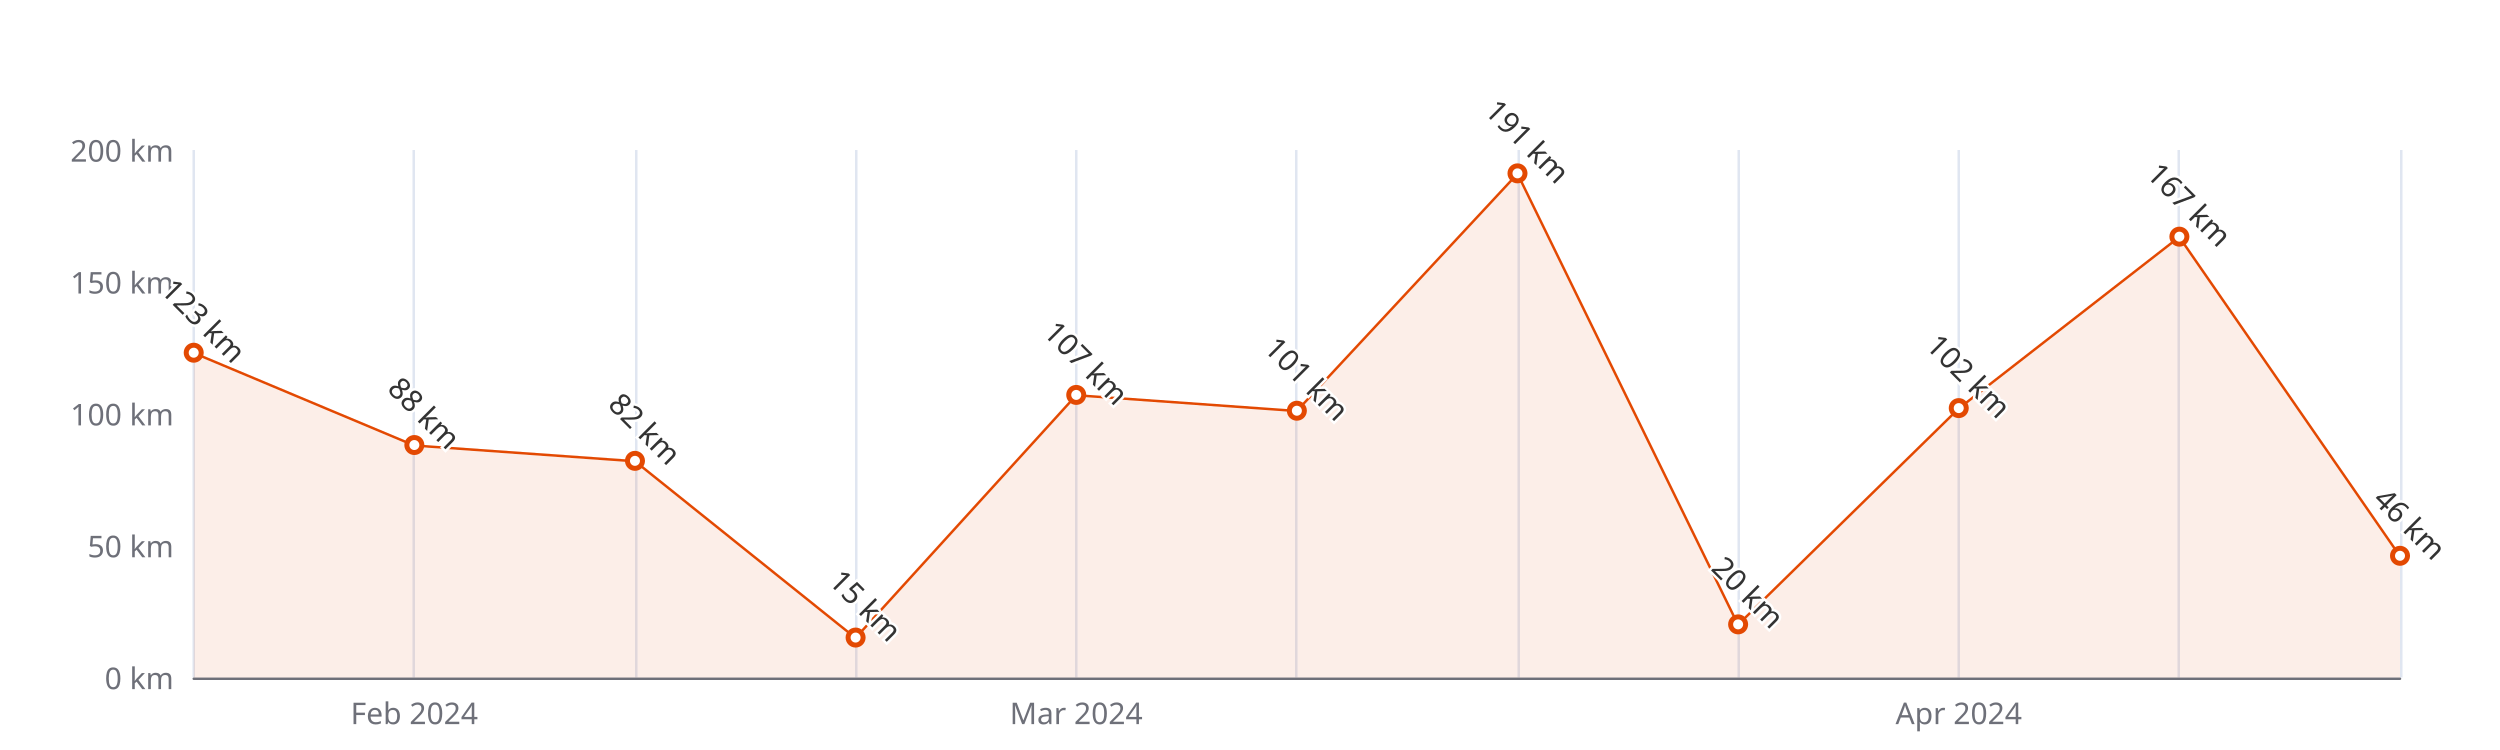
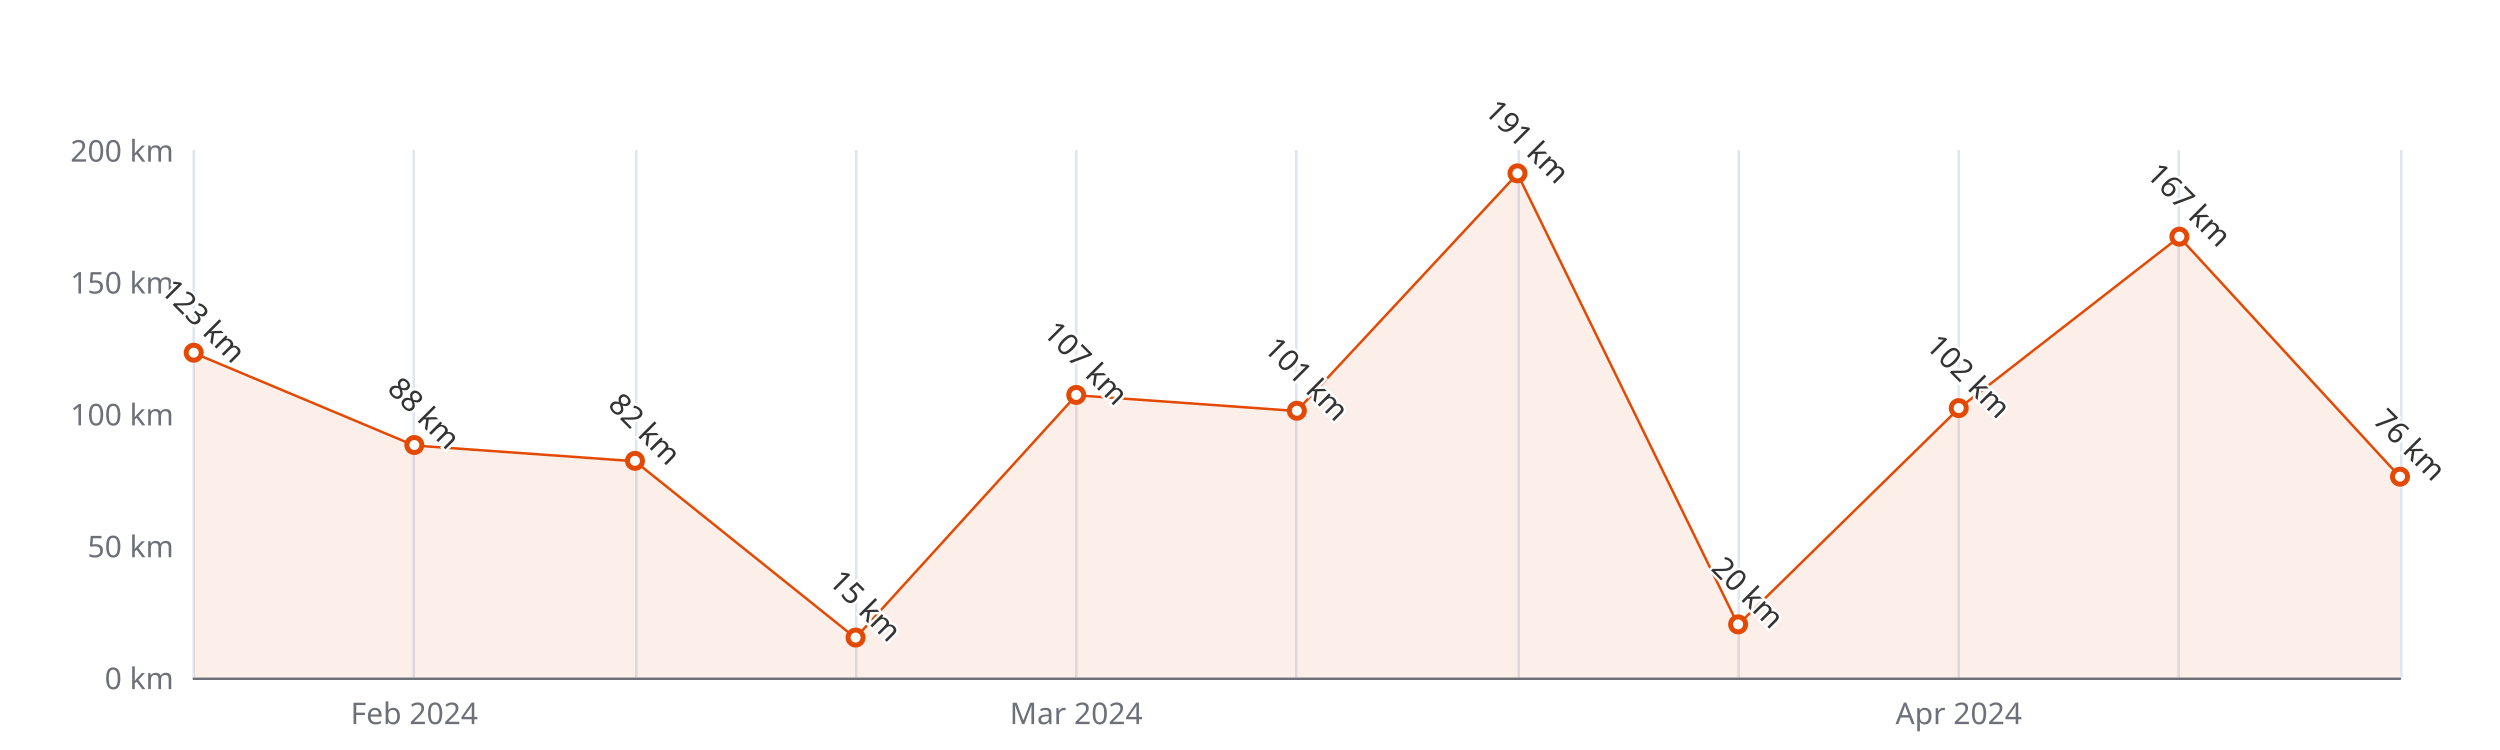
<svg xmlns="http://www.w3.org/2000/svg" width="1000" height="300" version="1.1" baseProfile="full" viewBox="0 0 1000 300">
  <rect width="1000" height="300" x="0" y="0" id="0" fill="#ffffff" />
  <path d="M77.5 60L77.5 271" fill="none" stroke="#E0E6F1" />
  <path d="M165.5 60L165.5 271" fill="none" stroke="#E0E6F1" />
  <path d="M254.5 60L254.5 271" fill="none" stroke="#E0E6F1" />
  <path d="M342.5 60L342.5 271" fill="none" stroke="#E0E6F1" />
  <path d="M430.5 60L430.5 271" fill="none" stroke="#E0E6F1" />
  <path d="M518.5 60L518.5 271" fill="none" stroke="#E0E6F1" />
  <path d="M607.5 60L607.5 271" fill="none" stroke="#E0E6F1" />
  <path d="M695.5 60L695.5 271" fill="none" stroke="#E0E6F1" />
  <path d="M783.5 60L783.5 271" fill="none" stroke="#E0E6F1" />
  <path d="M871.5 60L871.5 271" fill="none" stroke="#E0E6F1" />
  <path d="M960.5 60L960.5 271" fill="none" stroke="#E0E6F1" />
  <path d="M77.5 271.5L960 271.5" fill="none" stroke="#6E7079" stroke-linecap="round" />
  <text dominant-baseline="central" text-anchor="end" style="font-size:12px;font-family:sans-serif;" xml:space="preserve" transform="translate(69.48 271)" fill="#6E7079">0 km</text>
  <text dominant-baseline="central" text-anchor="end" style="font-size:12px;font-family:sans-serif;" xml:space="preserve" transform="translate(69.48 218.25)" fill="#6E7079">50 km</text>
  <text dominant-baseline="central" text-anchor="end" style="font-size:12px;font-family:sans-serif;" xml:space="preserve" transform="translate(69.48 165.5)" fill="#6E7079">100 km</text>
  <text dominant-baseline="central" text-anchor="end" style="font-size:12px;font-family:sans-serif;" xml:space="preserve" transform="translate(69.48 112.75)" fill="#6E7079">150 km</text>
  <text dominant-baseline="central" text-anchor="end" style="font-size:12px;font-family:sans-serif;" xml:space="preserve" transform="translate(69.48 60)" fill="#6E7079">200 km</text>
  <text dominant-baseline="central" text-anchor="middle" style="font-size:12px;font-family:sans-serif;" xml:space="preserve" y="6" transform="translate(165.732 279)" fill="#6E7079">Feb 2024</text>
  <text dominant-baseline="central" text-anchor="middle" style="font-size:12px;font-family:sans-serif;" xml:space="preserve" y="6" transform="translate(430.488 279)" fill="#6E7079">Mar 2024</text>
  <text dominant-baseline="central" text-anchor="middle" style="font-size:12px;font-family:sans-serif;" xml:space="preserve" y="6" transform="translate(783.496 279)" fill="#6E7079">Apr 2024</text>
  <g clip-path="url(#zr5-c0)">
-     <path d="M77.5 141.2L165.7 178.2L254 184.5L342.2 255.2L430.5 158.1L518.7 164.4L607 69.5L695.2 249.9L783.5 163.4L871.7 94.8L960 222.5L960 271L871.7 271L783.5 271L695.2 271L607 271L518.7 271L430.5 271L342.2 271L254 271L165.7 271L77.5 271Z" fill="rgb(227,73,2)" fill-opacity="0.09" />
-     <path d="M77.5 141.2L165.7 178.2L254 184.5L342.2 255.2L430.5 158.1L518.7 164.4L607 69.5L695.2 249.9L783.5 163.4L871.7 94.8L960 222.5" fill="none" stroke="#E34902" stroke-linejoin="bevel" />
+     <path d="M77.5 141.2L165.7 178.2L254 184.5L342.2 255.2L430.5 158.1L518.7 164.4L607 69.5L695.2 249.9L783.5 163.4L871.7 94.8L960 190.8L960 271L871.7 271L783.5 271L695.2 271L607 271L518.7 271L430.5 271L342.2 271L254 271L165.7 271L77.5 271Z" fill="rgb(227,73,2)" fill-opacity="0.09" />
+     <path d="M77.5 141.2L165.7 178.2L254 184.5L342.2 255.2L430.5 158.1L518.7 164.4L607 69.5L695.2 249.9L783.5 163.4L871.7 94.8L960 190.8" fill="none" stroke="#E34902" stroke-linejoin="bevel" />
  </g>
  <path d="M1 0A1 1 0 1 1 1 -0.1A1 1 0 0 1 1 0" transform="matrix(3,0,0,3,77.48,141.235)" fill="#fff" stroke="#E34902" stroke-width="0.667" />
  <path d="M1 0A1 1 0 1 1 1 -0.1A1 1 0 0 1 1 0" transform="matrix(3,0,0,3,165.732,178.16)" fill="#fff" stroke="#E34902" stroke-width="0.667" />
  <path d="M1 0A1 1 0 1 1 1 -0.1A1 1 0 0 1 1 0" transform="matrix(3,0,0,3,253.984,184.49)" fill="#fff" stroke="#E34902" stroke-width="0.667" />
  <path d="M1 0A1 1 0 1 1 1 -0.1A1 1 0 0 1 1 0" transform="matrix(3,0,0,3,342.236,255.175)" fill="#fff" stroke="#E34902" stroke-width="0.667" />
  <path d="M1 0A1 1 0 1 1 1 -0.1A1 1 0 0 1 1 0" transform="matrix(3,0,0,3,430.488,158.115)" fill="#fff" stroke="#E34902" stroke-width="0.667" />
  <path d="M1 0A1 1 0 1 1 1 -0.1A1 1 0 0 1 1 0" transform="matrix(3,0,0,3,518.74,164.445)" fill="#fff" stroke="#E34902" stroke-width="0.667" />
  <path d="M1 0A1 1 0 1 1 1 -0.1A1 1 0 0 1 1 0" transform="matrix(3,0,0,3,606.992,69.495)" fill="#fff" stroke="#E34902" stroke-width="0.667" />
  <path d="M1 0A1 1 0 1 1 1 -0.1A1 1 0 0 1 1 0" transform="matrix(3,0,0,3,695.244,249.9)" fill="#fff" stroke="#E34902" stroke-width="0.667" />
  <path d="M1 0A1 1 0 1 1 1 -0.1A1 1 0 0 1 1 0" transform="matrix(3,0,0,3,783.496,163.39)" fill="#fff" stroke="#E34902" stroke-width="0.667" />
  <path d="M1 0A1 1 0 1 1 1 -0.1A1 1 0 0 1 1 0" transform="matrix(3,0,0,3,871.748,94.815)" fill="#fff" stroke="#E34902" stroke-width="0.667" />
-   <path d="M1 0A1 1 0 1 1 1 -0.1A1 1 0 0 1 1 0" transform="matrix(3,0,0,3,960,222.47)" fill="#fff" stroke="#E34902" stroke-width="0.667" />
+   <path d="M1 0A1 1 0 1 1 1 -0.1A1 1 0 0 1 1 0" transform="matrix(3,0,0,3,960,190.82)" fill="#fff" stroke="#E34902" stroke-width="0.667" />
  <text dominant-baseline="central" text-anchor="middle" style="font-size:12px;font-family:sans-serif;" xml:space="preserve" y="-6" transform="matrix(0.707,0.707,-0.707,0.707,77.48,132.235)" fill="#333" stroke="rgb(255,255,255)" stroke-width="2" paint-order="stroke" stroke-miterlimit="2">123 km</text>
  <text dominant-baseline="central" text-anchor="middle" style="font-size:12px;font-family:sans-serif;" xml:space="preserve" y="-6" transform="matrix(0.707,0.707,-0.707,0.707,165.732,169.16)" fill="#333" stroke="rgb(255,255,255)" stroke-width="2" paint-order="stroke" stroke-miterlimit="2">88 km</text>
  <text dominant-baseline="central" text-anchor="middle" style="font-size:12px;font-family:sans-serif;" xml:space="preserve" y="-6" transform="matrix(0.707,0.707,-0.707,0.707,253.984,175.49)" fill="#333" stroke="rgb(255,255,255)" stroke-width="2" paint-order="stroke" stroke-miterlimit="2">82 km</text>
  <text dominant-baseline="central" text-anchor="middle" style="font-size:12px;font-family:sans-serif;" xml:space="preserve" y="-6" transform="matrix(0.707,0.707,-0.707,0.707,342.236,246.175)" fill="#333" stroke="rgb(255,255,255)" stroke-width="2" paint-order="stroke" stroke-miterlimit="2">15 km</text>
  <text dominant-baseline="central" text-anchor="middle" style="font-size:12px;font-family:sans-serif;" xml:space="preserve" y="-6" transform="matrix(0.707,0.707,-0.707,0.707,430.488,149.115)" fill="#333" stroke="rgb(255,255,255)" stroke-width="2" paint-order="stroke" stroke-miterlimit="2">107 km</text>
  <text dominant-baseline="central" text-anchor="middle" style="font-size:12px;font-family:sans-serif;" xml:space="preserve" y="-6" transform="matrix(0.707,0.707,-0.707,0.707,518.74,155.445)" fill="#333" stroke="rgb(255,255,255)" stroke-width="2" paint-order="stroke" stroke-miterlimit="2">101 km</text>
  <text dominant-baseline="central" text-anchor="middle" style="font-size:12px;font-family:sans-serif;" xml:space="preserve" y="-6" transform="matrix(0.707,0.707,-0.707,0.707,606.992,60.495)" fill="#333" stroke="rgb(255,255,255)" stroke-width="2" paint-order="stroke" stroke-miterlimit="2">191 km</text>
  <text dominant-baseline="central" text-anchor="middle" style="font-size:12px;font-family:sans-serif;" xml:space="preserve" y="-6" transform="matrix(0.707,0.707,-0.707,0.707,695.244,240.9)" fill="#333" stroke="rgb(255,255,255)" stroke-width="2" paint-order="stroke" stroke-miterlimit="2">20 km</text>
  <text dominant-baseline="central" text-anchor="middle" style="font-size:12px;font-family:sans-serif;" xml:space="preserve" y="-6" transform="matrix(0.707,0.707,-0.707,0.707,783.496,154.39)" fill="#333" stroke="rgb(255,255,255)" stroke-width="2" paint-order="stroke" stroke-miterlimit="2">102 km</text>
  <text dominant-baseline="central" text-anchor="middle" style="font-size:12px;font-family:sans-serif;" xml:space="preserve" y="-6" transform="matrix(0.707,0.707,-0.707,0.707,871.748,85.815)" fill="#333" stroke="rgb(255,255,255)" stroke-width="2" paint-order="stroke" stroke-miterlimit="2">167 km</text>
-   <text dominant-baseline="central" text-anchor="middle" style="font-size:12px;font-family:sans-serif;" xml:space="preserve" y="-6" transform="matrix(0.707,0.707,-0.707,0.707,960,213.47)" fill="#333" stroke="rgb(255,255,255)" stroke-width="2" paint-order="stroke" stroke-miterlimit="2">46 km</text>
+   <text dominant-baseline="central" text-anchor="middle" style="font-size:12px;font-family:sans-serif;" xml:space="preserve" y="-6" transform="matrix(0.707,0.707,-0.707,0.707,960,181.82)" fill="#333" stroke="rgb(255,255,255)" stroke-width="2" paint-order="stroke" stroke-miterlimit="2">76 km</text>
  <defs>
    <clipPath id="zr5-c0">
      <path d="M76 59.5l884 0l0 212l-884 0Z" fill="#000" />
    </clipPath>
  </defs>
</svg>
